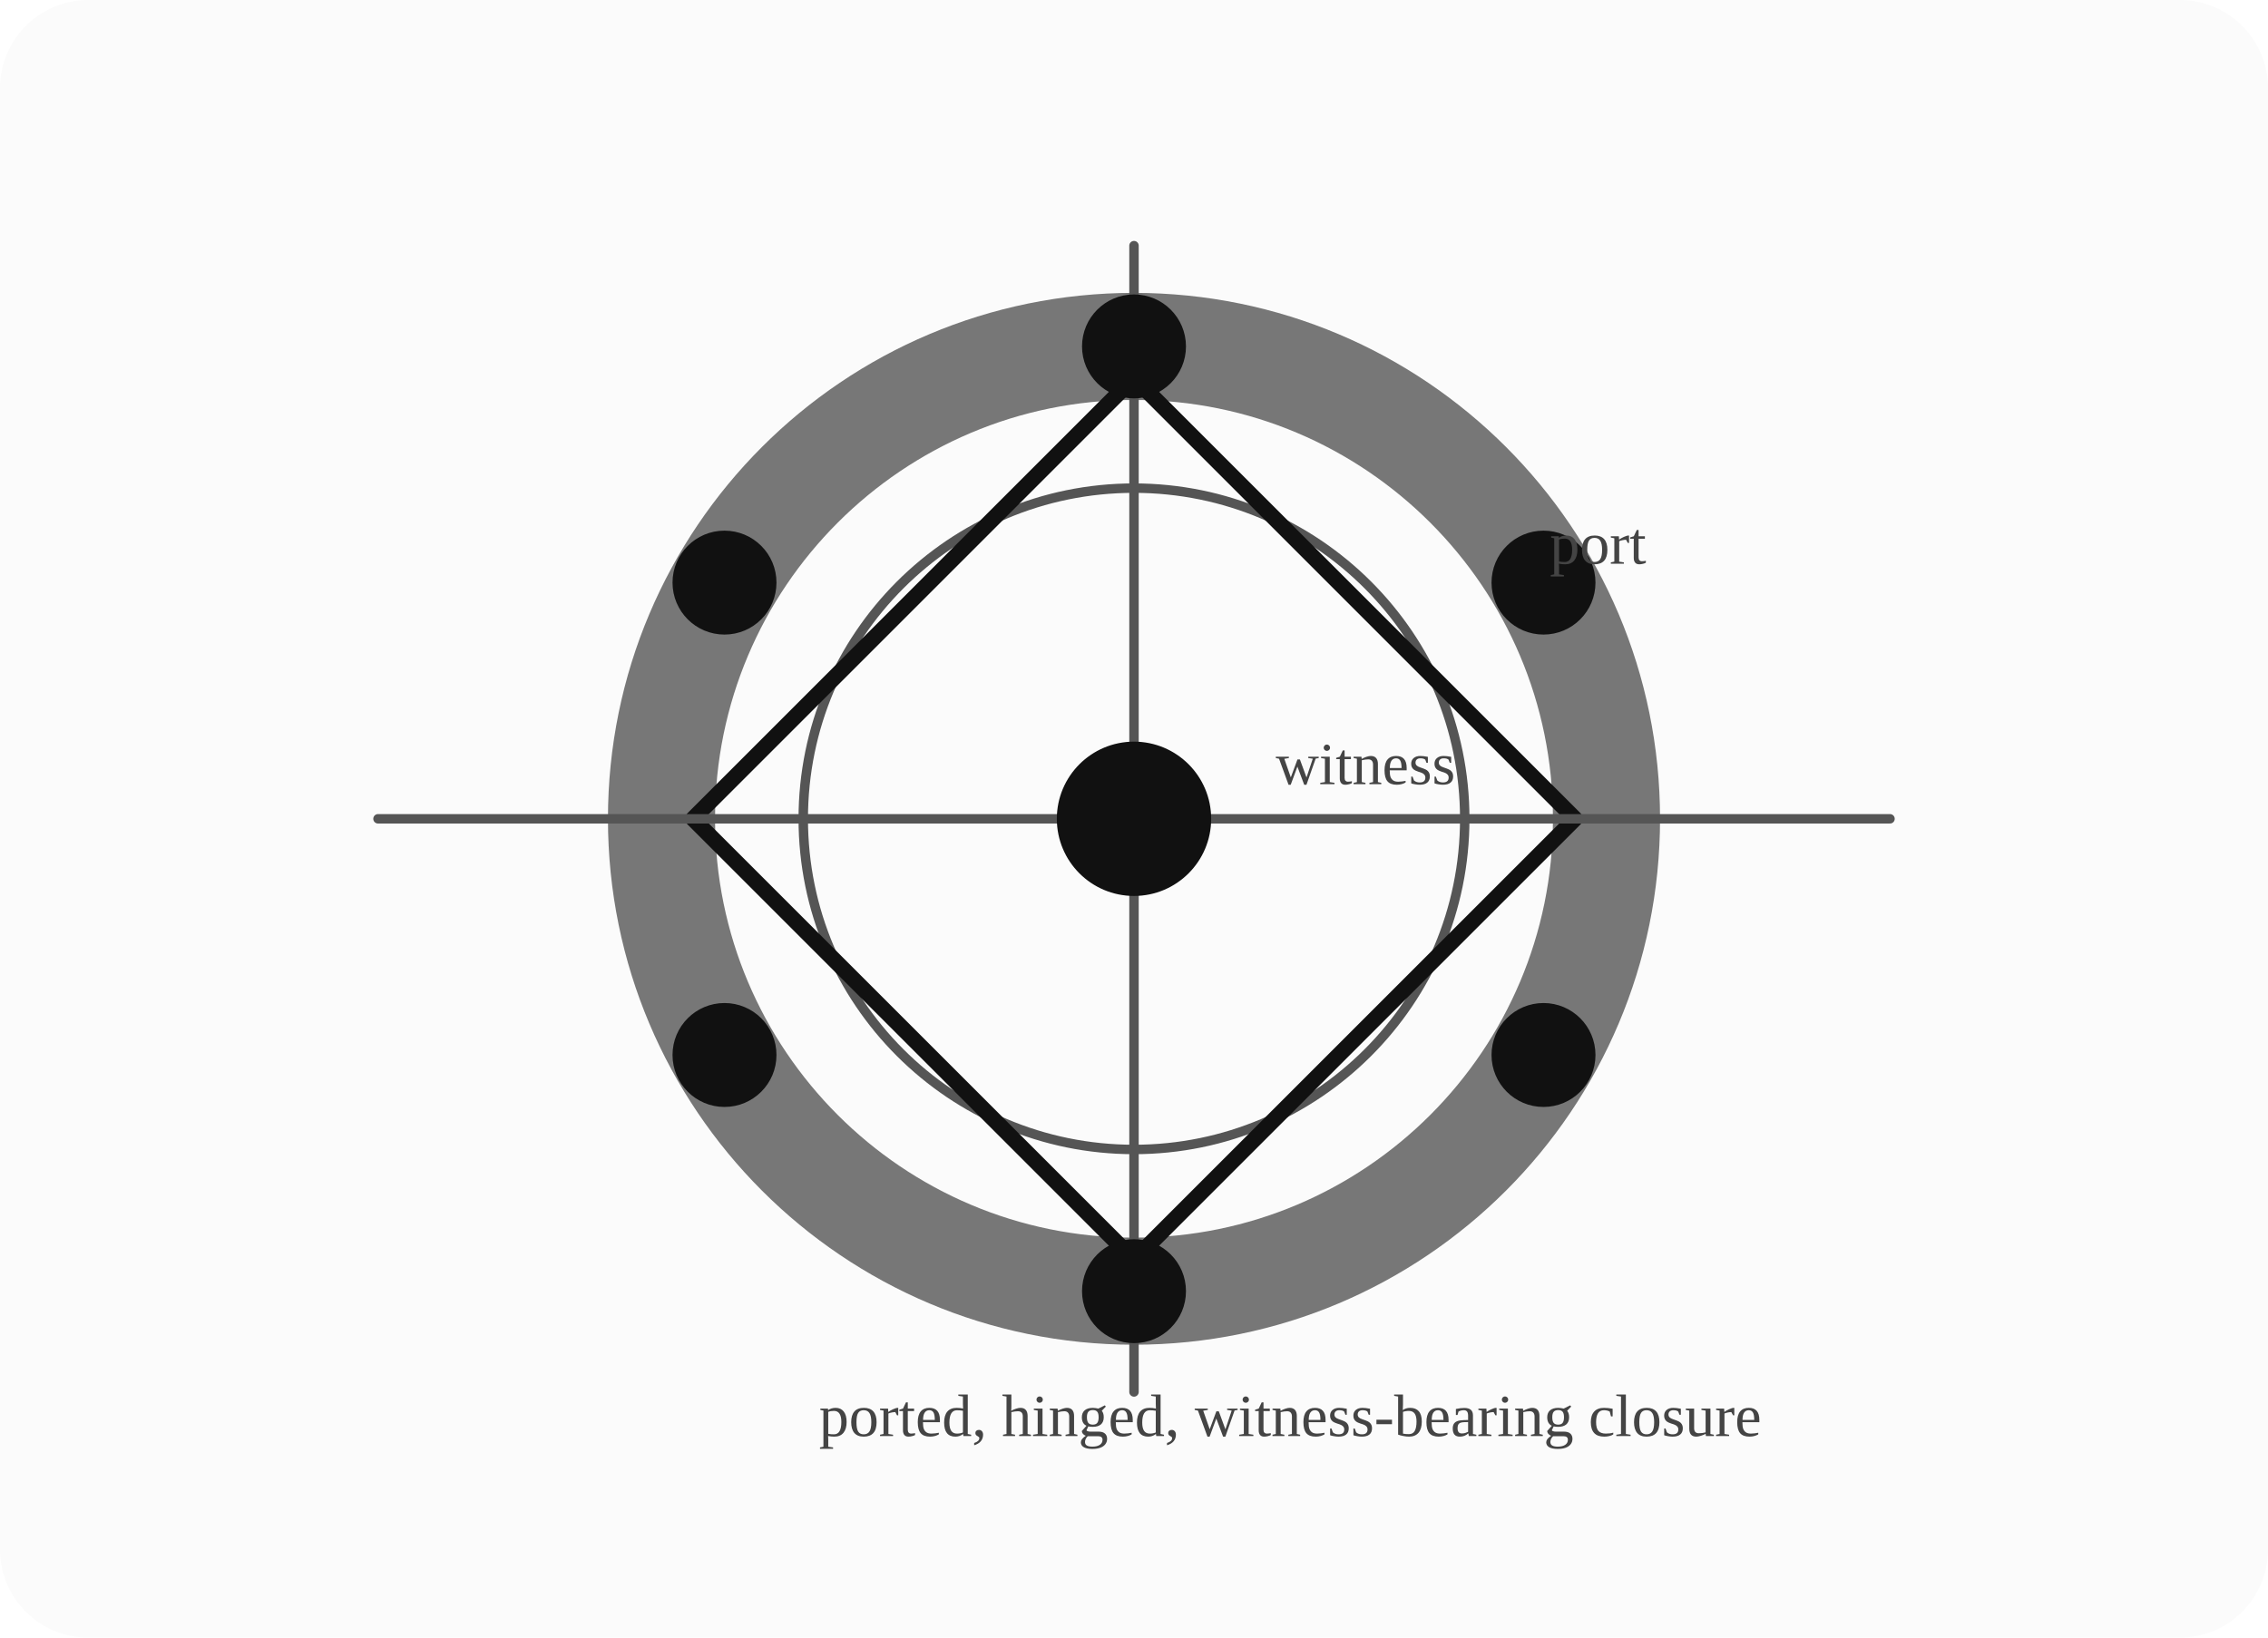
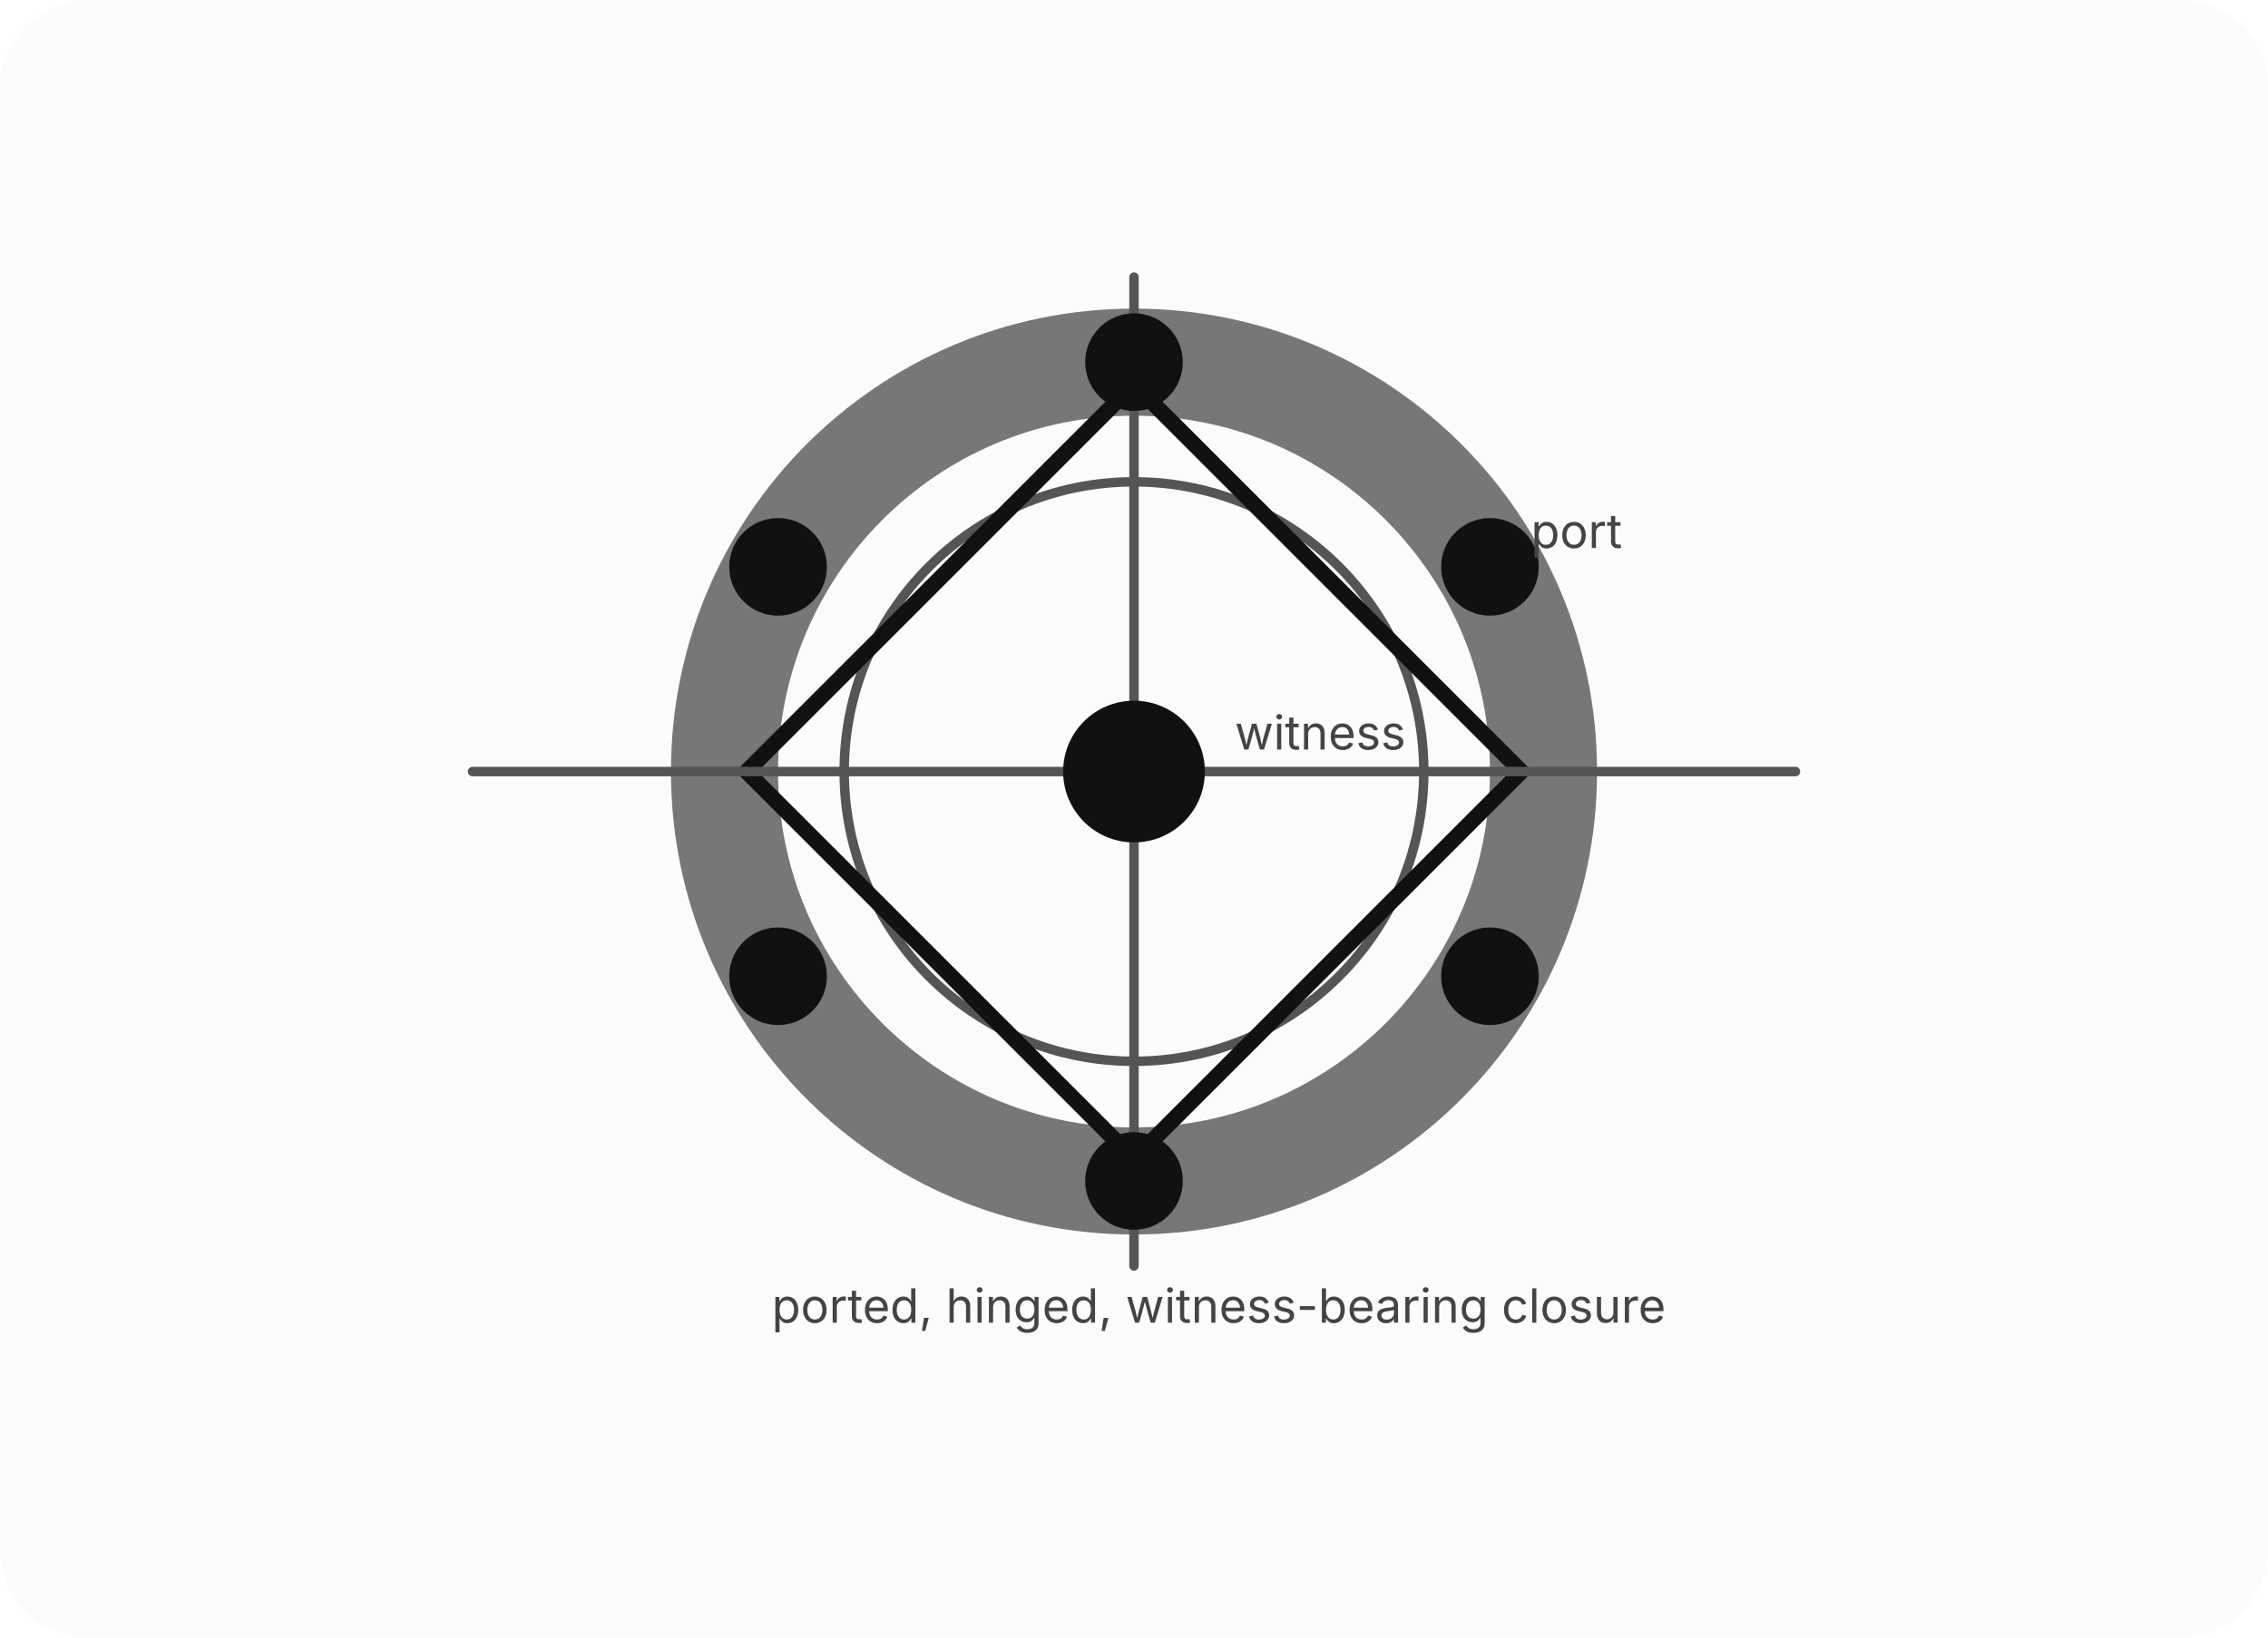
<svg xmlns="http://www.w3.org/2000/svg" viewBox="0 0 720 520" role="img">
  <style>
    .bg { fill: #fbfbfb; }
    .line { fill: none; stroke: #111; stroke-width: 5; stroke-linecap: round; stroke-linejoin: round; }
    .thin { fill: none; stroke: #555; stroke-width: 3; stroke-linecap: round; stroke-linejoin: round; }
    .dash { fill: none; stroke: #777; stroke-width: 3; stroke-dasharray: 9 8; stroke-linecap: round; stroke-linejoin: round; }
    .soft { fill: #f1f1f1; stroke: #555; stroke-width: 3; }
    .mem { fill: none; stroke: #777; stroke-width: 34; stroke-linecap: round; }
    .node { fill: #111; stroke: #111; stroke-width: 3; }
    .open { fill: #fbfbfb; stroke: #111; stroke-width: 5; }
-     .accent { fill: #dcdcdc; stroke: #111; stroke-width: 4; }
-     .label { font-family: system-ui, -apple-system, BlinkMacSystemFont, "Segoe UI", sans-serif; font-size: 24px; fill: #222; }
-     .small { font-size: 19px; fill: #444; }
-     .tiny { font-size: 16px; fill: #444; }
+     .accent { fill: #e7e7e7; stroke: #111; stroke-width: 4; opacity: 0.85; }
+     .label { font-family: system-ui, -apple-system, BlinkMacSystemFont, "Segoe UI", sans-serif; font-size: 19px; fill: #222; }
+     .small { font-family: system-ui, -apple-system, BlinkMacSystemFont, "Segoe UI", sans-serif; font-size: 15px; fill: #444; }
+     .tag { fill: rgba(255,255,255,0.82); stroke: rgba(0,0,0,0.08); stroke-width: 1; }
  </style>
  <rect class="bg" x="0" y="0" width="720" height="520" rx="28" />
-   <circle class="mem" cx="360" cy="260" r="150" />
-   <circle class="thin" cx="360" cy="260" r="105" />
-   <path class="line" d="M360 120 L500 260 L360 400 L220 260 Z" />
-   <path class="thin" d="M360 78 L360 442" />
-   <path class="thin" d="M120 260 L600 260" />
-   <circle class="node" cx="360" cy="260" r="23" />
-   <circle class="node" cx="360" cy="110" r="15" />
-   <circle class="node" cx="490" cy="185" r="15" />
-   <circle class="node" cx="490" cy="335" r="15" />
-   <circle class="node" cx="360" cy="410" r="15" />
-   <circle class="node" cx="230" cy="335" r="15" />
-   <circle class="node" cx="230" cy="185" r="15" />
-   <text class="small" x="405" y="249">witness</text>
-   <text class="small" x="492" y="179">port</text>
-   <text class="small" x="260" y="456">ported, hinged, witness-bearing closure</text>
+   <circle class="mem" cx="360" cy="245" r="130" />
+   <circle class="thin" cx="360" cy="245" r="92" />
+   <path class="line" d="M360 122 L483 245 L360 368 L237 245 Z" />
+   <path class="thin" d="M360 88 L360 402" />
+   <path class="thin" d="M150 245 L570 245" />
+   <circle class="node" cx="360" cy="245" r="21" />
+   <circle class="node" cx="360" cy="115" r="14" />
+   <circle class="node" cx="473" cy="180" r="14" />
+   <circle class="node" cx="473" cy="310" r="14" />
+   <circle class="node" cx="360" cy="375" r="14" />
+   <circle class="node" cx="247" cy="310" r="14" />
+   <circle class="node" cx="247" cy="180" r="14" />
+   <text class="small" x="392" y="238">witness</text>
+   <text class="small" x="486" y="174">port</text>
+   <text class="small" x="245" y="420">ported, hinged, witness-bearing closure</text>
</svg>
